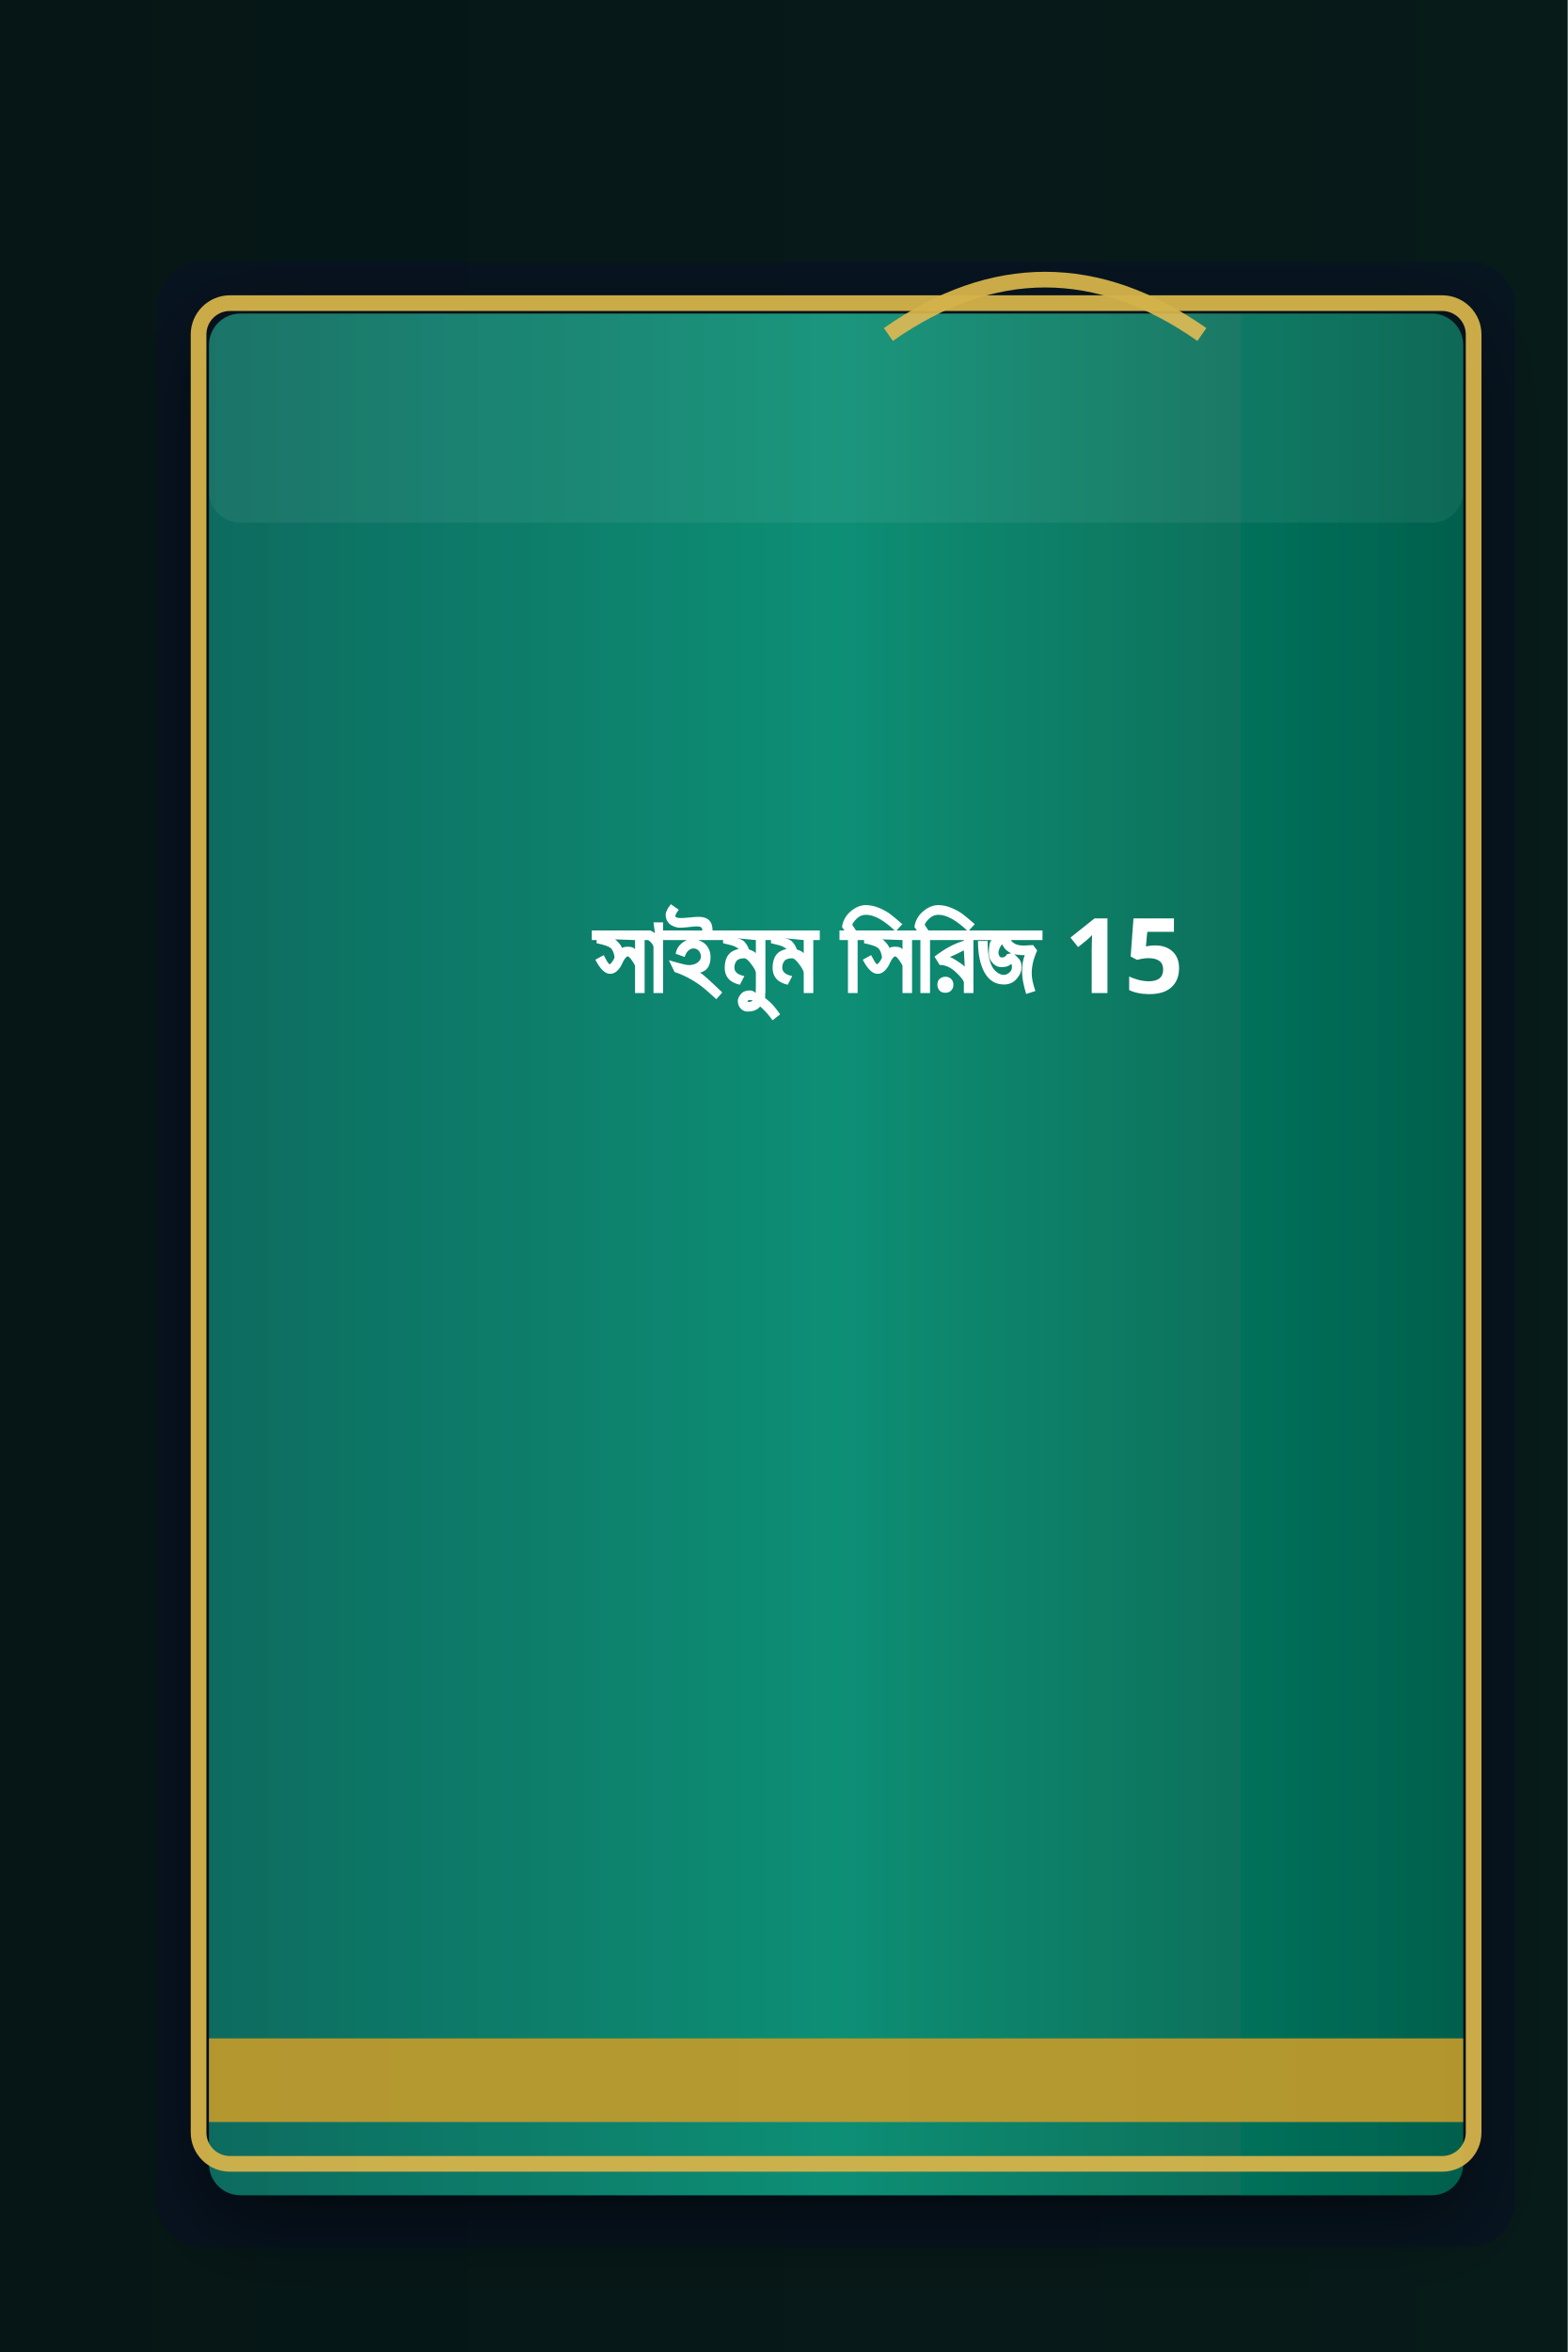
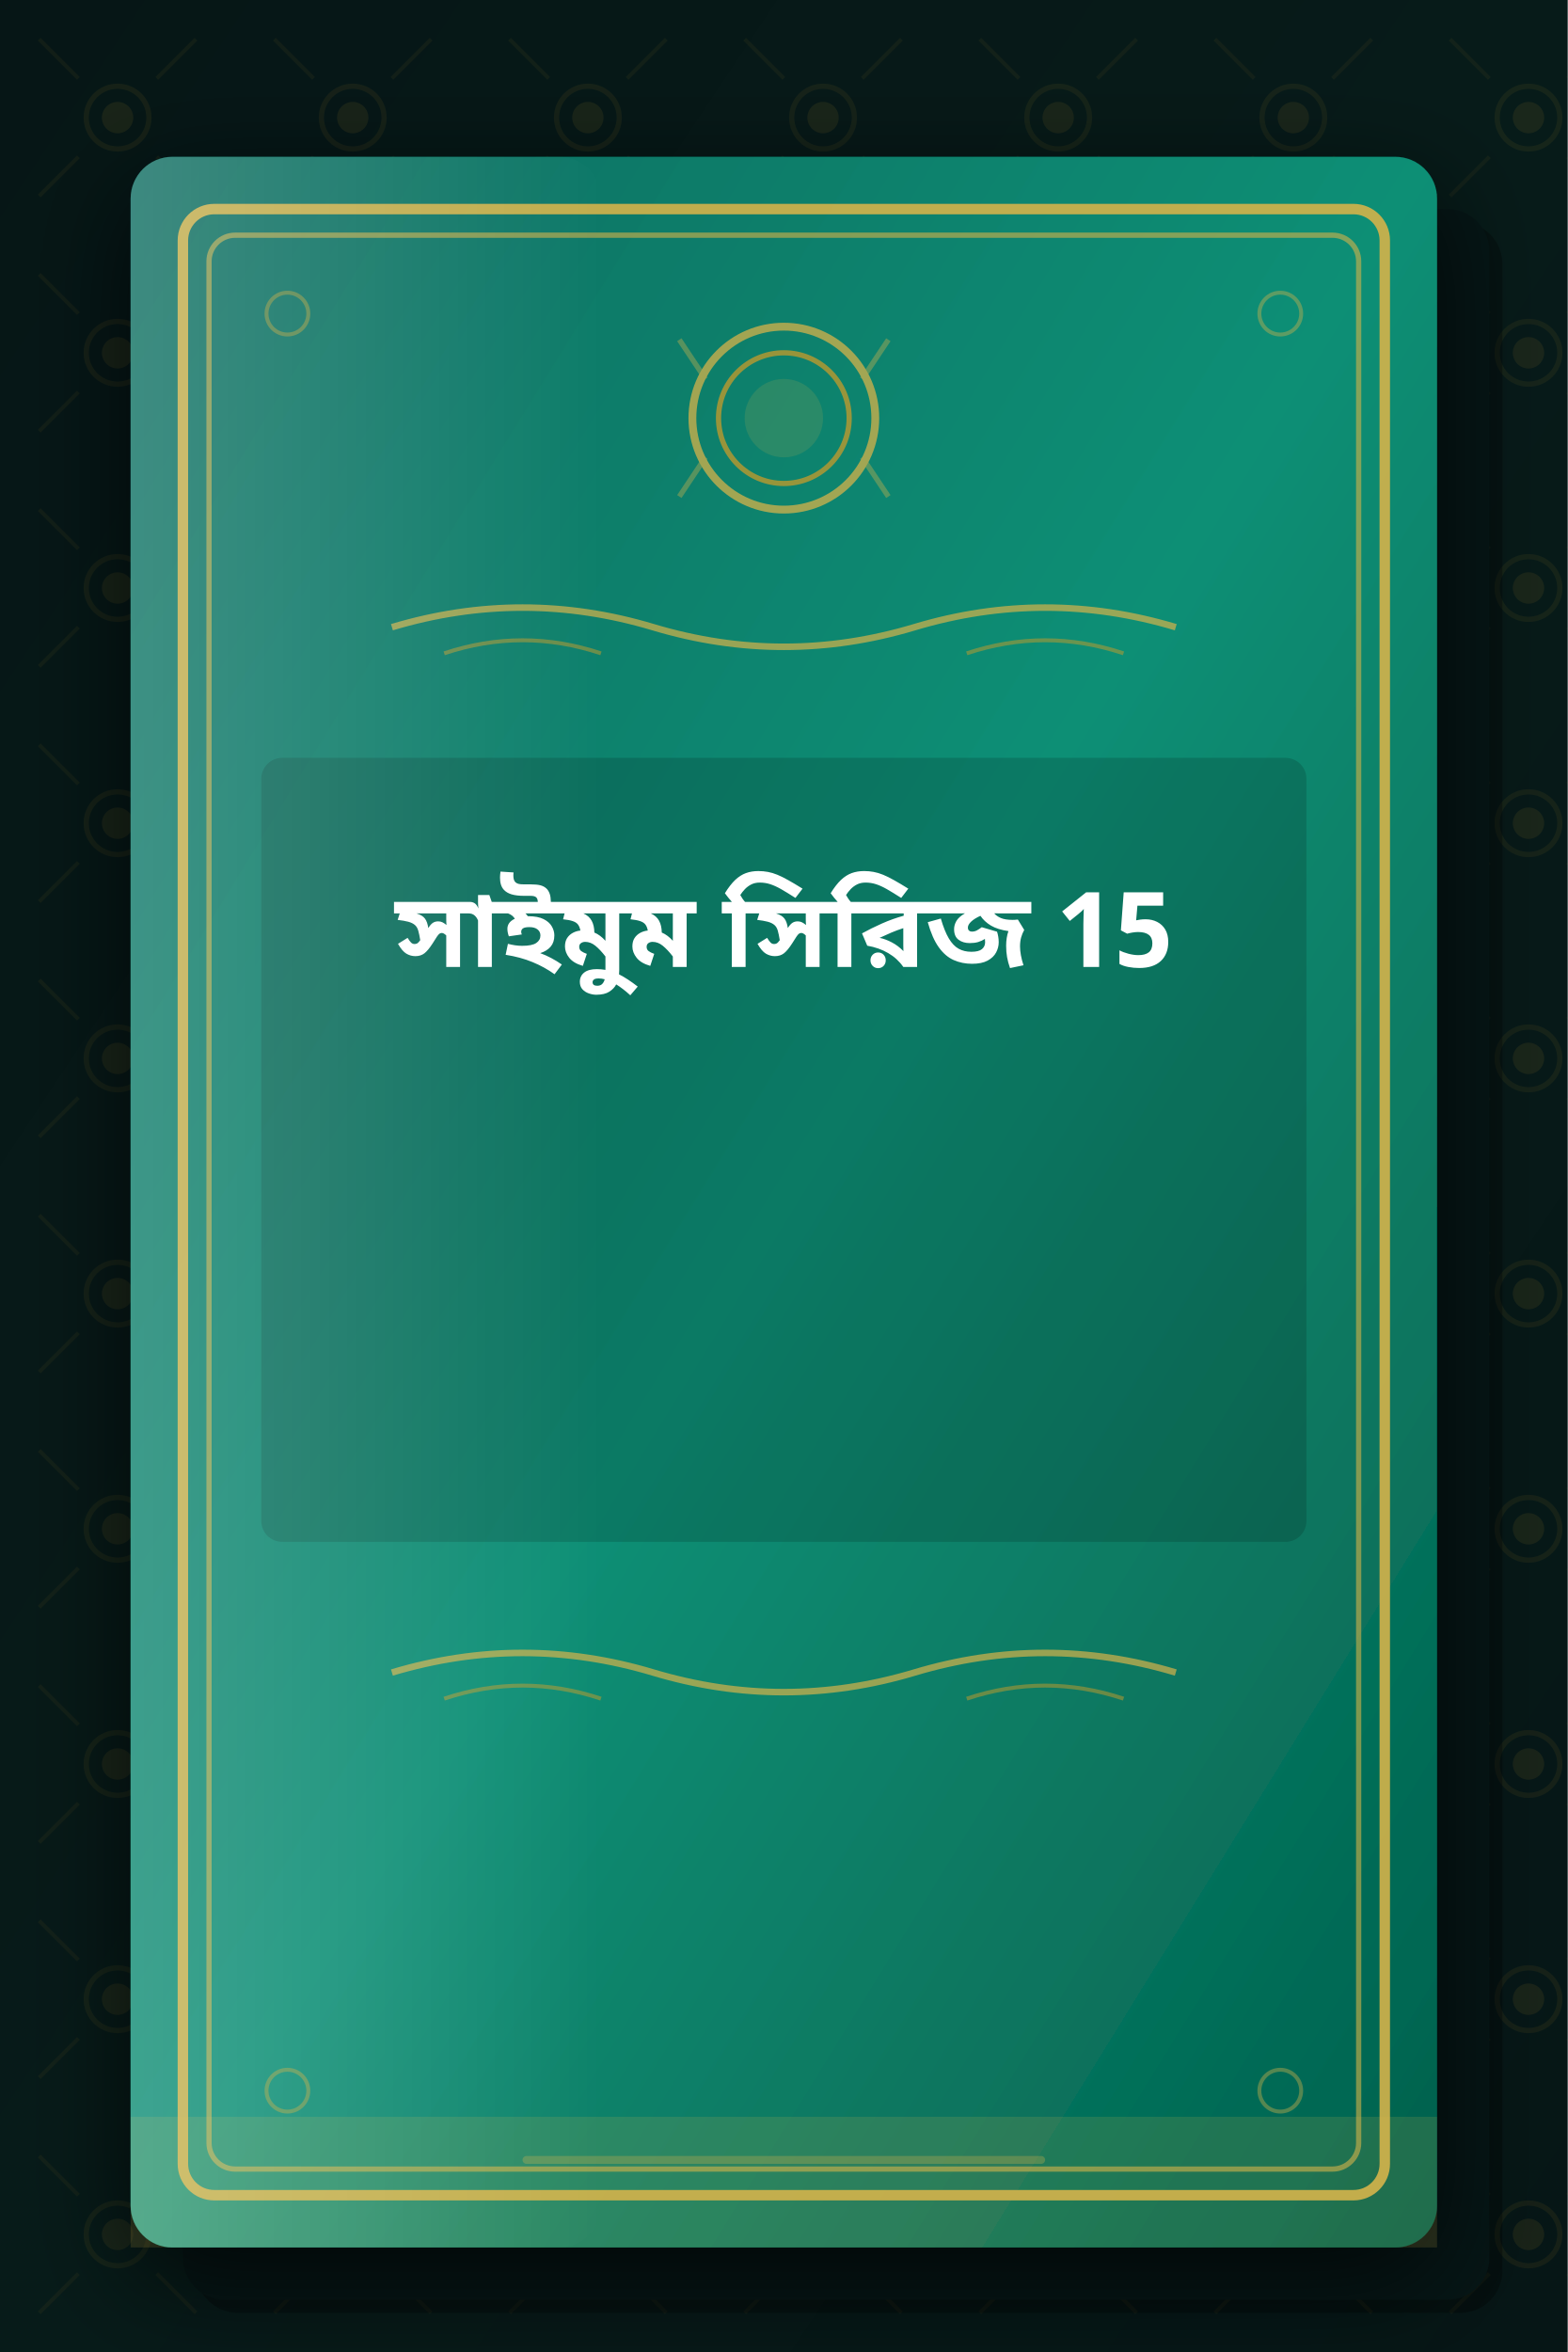
<svg xmlns="http://www.w3.org/2000/svg" width="600" height="900" viewBox="0 0 600 900">
  <defs>
-     <linearGradient id="g" x1="0" x2="1">
+     <linearGradient id="bgo2ypm" x1="0" x2="1" y1="0" y2="1">
      <stop offset="0%" stop-color="#061616" />
-       <stop offset="100%" stop-color="#071b19" />
+       <stop offset="50%" stop-color="#071b19" />
+       <stop offset="100%" stop-color="#061616" />
    </linearGradient>
-     <linearGradient id="coverGrad" x1="0" x2="1">
+     <linearGradient id="covero2ypm" x1="0" x2="1" y1="0" y2="1">
      <stop offset="0%" stop-color="#0f6b5f" />
      <stop offset="50%" stop-color="#0b8f75" />
      <stop offset="100%" stop-color="#04604c" />
    </linearGradient>
-     <filter id="ds" x="-20%" y="-20%" width="140%" height="140%">
-       <feDropShadow dx="0" dy="8" stdDeviation="16" flood-color="#000" flood-opacity="0.6" />
+     <filter id="shadowo2ypm" x="-20%" y="-20%" width="140%" height="140%">
+       <feDropShadow dx="0" dy="12" stdDeviation="20" flood-color="#000" flood-opacity="0.7" />
    </filter>
+     <pattern id="patterno2ypm" x="0" y="0" width="90" height="90" patternUnits="userSpaceOnUse">
+       <circle cx="45" cy="45" r="12" fill="none" stroke="#c79b2a" stroke-width="2" opacity="0.08" />
+       <circle cx="45" cy="45" r="6" fill="#c79b2a" opacity="0.1" />
+       <line x1="15" y1="15" x2="30" y2="30" stroke="#c79b2a" stroke-width="1.5" opacity="0.06" />
+       <line x1="75" y1="15" x2="60" y2="30" stroke="#c79b2a" stroke-width="1.5" opacity="0.06" />
+       <line x1="15" y1="75" x2="30" y2="60" stroke="#c79b2a" stroke-width="1.5" opacity="0.06" />
+       <line x1="75" y1="75" x2="60" y2="60" stroke="#c79b2a" stroke-width="1.5" opacity="0.06" />
+     </pattern>
+     <linearGradient id="shineo2ypm" x1="0" x2="1" y1="0" y2="0">
+       <stop offset="0%" stop-color="#fff" stop-opacity="0.2" />
+       <stop offset="100%" stop-color="#fff" stop-opacity="0" />
+     </linearGradient>
  </defs>
-   <rect width="100%" height="100%" fill="url(#g)" />
-   <g transform="translate(40,80)">
-     <rect x="20" y="20" width="520" height="760" rx="18" fill="#071026" opacity="0.55" />
-     <rect x="40" y="40" width="480" height="720" rx="12" fill="url(#coverGrad)" filter="url(#ds)" />
-     <rect x="36" y="36" width="488" height="712" rx="12" fill="none" stroke="#d4b24a" stroke-width="6" opacity="0.95" />
-     <path d="M300 48 C340 20 380 20 420 48" fill="none" stroke="#d4b24a" stroke-width="6" opacity="0.95" />
-     <rect x="40" y="700" width="480" height="32" fill="#c79b2a" opacity="0.9" />
-     <rect x="40" y="40" width="480" height="80" rx="12" fill="rgba(255,255,255,0.06)" />
-     <text x="300" y="300" text-anchor="middle" fill="#ffffff" font-family="Noto Sans, Arial, sans-serif" style="font-weight:700;">
-       <tspan x="300" dy="0" font-size="40" font-weight="700">সাইমুম সিরিজ 15</tspan>
+   <rect width="100%" height="100%" fill="url(#bgo2ypm)" />
+   <rect width="100%" height="100%" fill="url(#patterno2ypm)" />
+   <g transform="translate(50,60)">
+     <rect x="25" y="25" width="500" height="800" rx="16" fill="#000" opacity="0.3" />
+     <rect x="20" y="20" width="500" height="800" rx="16" fill="#061616" />
+     <rect x="0" y="0" width="500" height="800" rx="16" fill="url(#covero2ypm)" filter="url(#shadowo2ypm)" />
+     <rect x="20" y="20" width="460" height="760" rx="12" fill="none" stroke="#d4b24a" stroke-width="4" opacity="0.9" />
+     <rect x="30" y="30" width="440" height="740" rx="10" fill="none" stroke="#d4b24a" stroke-width="2" opacity="0.6" />
+     <g opacity="0.75">
+       <circle cx="250" cy="100" r="35" fill="none" stroke="#d4b24a" stroke-width="3" />
+       <circle cx="250" cy="100" r="25" fill="none" stroke="#c79b2a" stroke-width="2" />
+       <circle cx="250" cy="100" r="15" fill="#d4b24a" opacity="0.2" />
+       <path d="M210 70 L220 85" stroke="#d4b24a" stroke-width="2" opacity="0.5" />
+       <path d="M290 70 L280 85" stroke="#d4b24a" stroke-width="2" opacity="0.5" />
+       <path d="M210 130 L220 115" stroke="#d4b24a" stroke-width="2" opacity="0.5" />
+       <path d="M290 130 L280 115" stroke="#d4b24a" stroke-width="2" opacity="0.5" />
+     </g>
+     <path d="M100 180 Q150 165 200 180 T300 180 T400 180" fill="none" stroke="#d4b24a" stroke-width="2.5" opacity="0.7" />
+     <path d="M120 190 Q150 180 180 190" fill="none" stroke="#c79b2a" stroke-width="1.5" opacity="0.5" />
+     <path d="M320 190 Q350 180 380 190" fill="none" stroke="#c79b2a" stroke-width="1.5" opacity="0.5" />
+     <rect x="50" y="230" width="400" height="300" rx="8" fill="#000" opacity="0.15" />
+     <text x="250" y="310" text-anchor="middle" fill="#ffffff" font-family="'Noto Sans Bengali', 'Noto Sans', Arial, sans-serif" font-weight="700">
+       <tspan x="250" dy="0" font-size="40">সাইমুম সিরিজ 15</tspan>
    </text>
+     <path d="M100 580 Q150 565 200 580 T300 580 T400 580" fill="none" stroke="#d4b24a" stroke-width="2.5" opacity="0.7" />
+     <path d="M120 590 Q150 580 180 590" fill="none" stroke="#c79b2a" stroke-width="1.5" opacity="0.5" />
+     <path d="M320 590 Q350 580 380 590" fill="none" stroke="#c79b2a" stroke-width="1.5" opacity="0.5" />
+     <rect x="0" y="750" width="500" height="50" fill="#d4b24a" opacity="0.15" rx="0 0 16 16" />
+     <rect x="150" y="765" width="200" height="3" fill="#d4b24a" opacity="0.3" rx="1.5" />
+     <rect x="0" y="0" width="180" height="800" rx="16" fill="url(#shineo2ypm)" />
+     <circle cx="60" cy="60" r="8" fill="none" stroke="#d4b24a" stroke-width="1.5" opacity="0.4" />
+     <circle cx="440" cy="60" r="8" fill="none" stroke="#d4b24a" stroke-width="1.5" opacity="0.4" />
+     <circle cx="60" cy="740" r="8" fill="none" stroke="#d4b24a" stroke-width="1.5" opacity="0.4" />
+     <circle cx="440" cy="740" r="8" fill="none" stroke="#d4b24a" stroke-width="1.5" opacity="0.4" />
  </g>
</svg>
